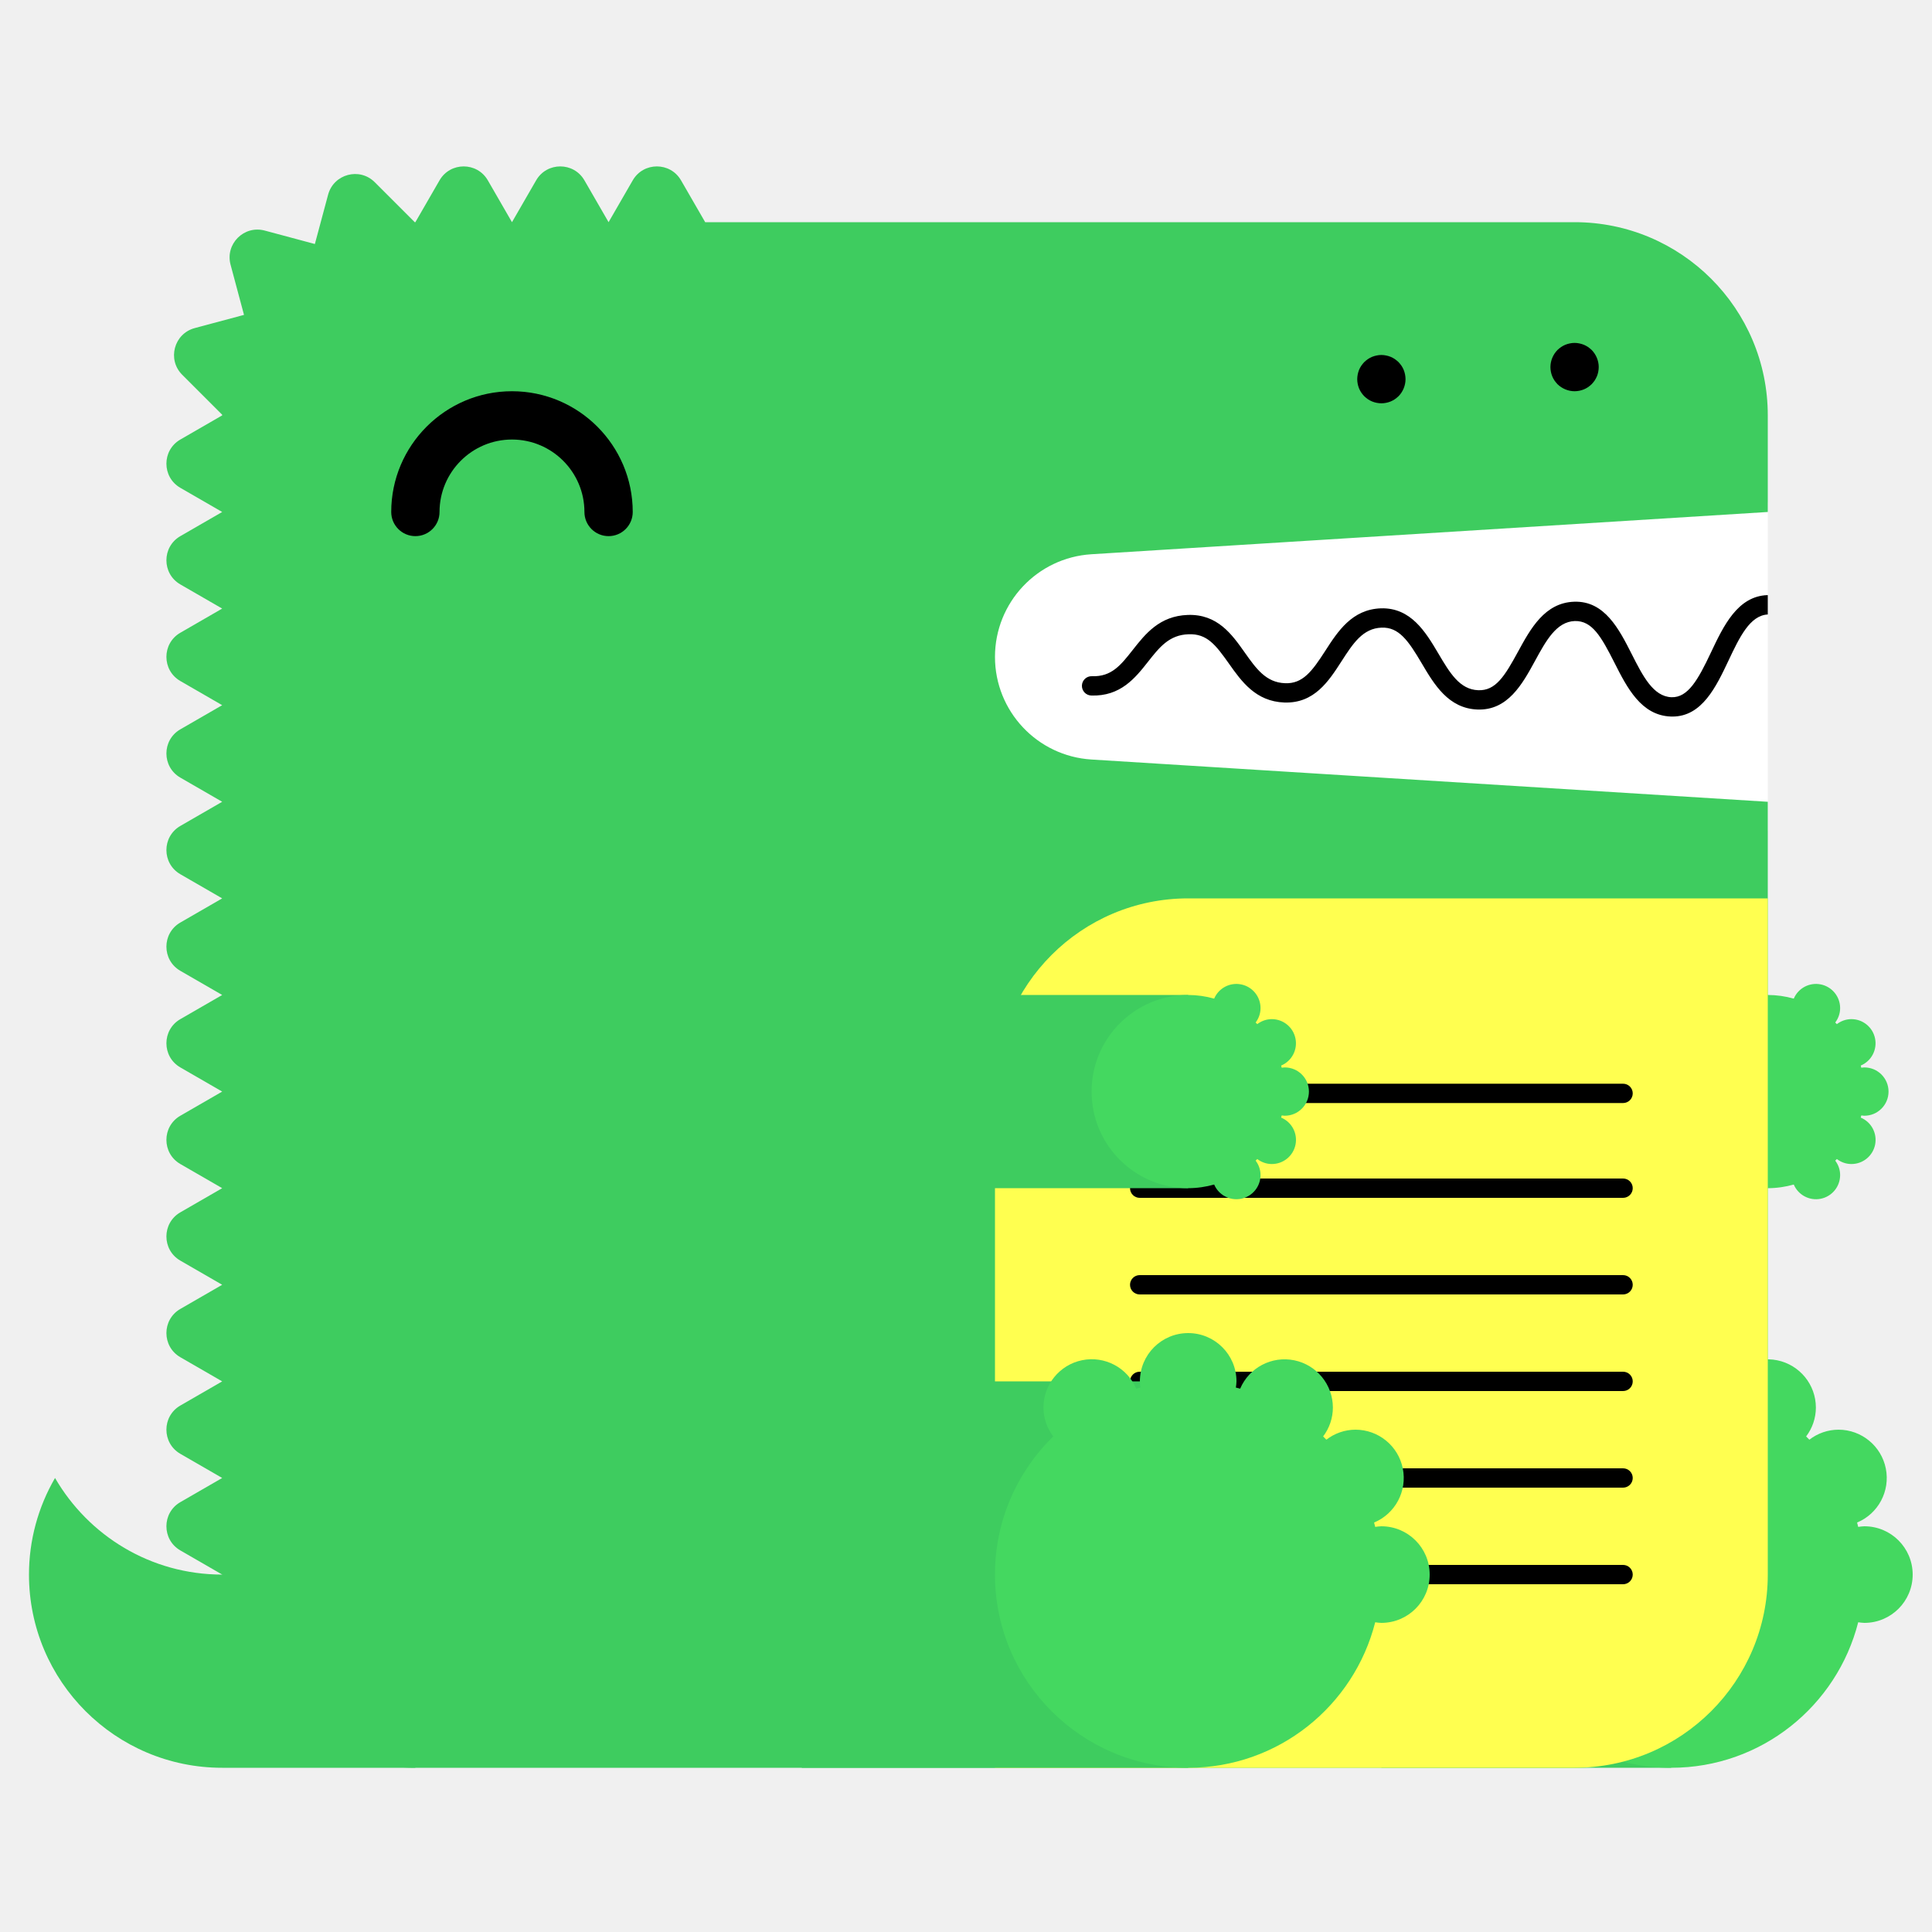
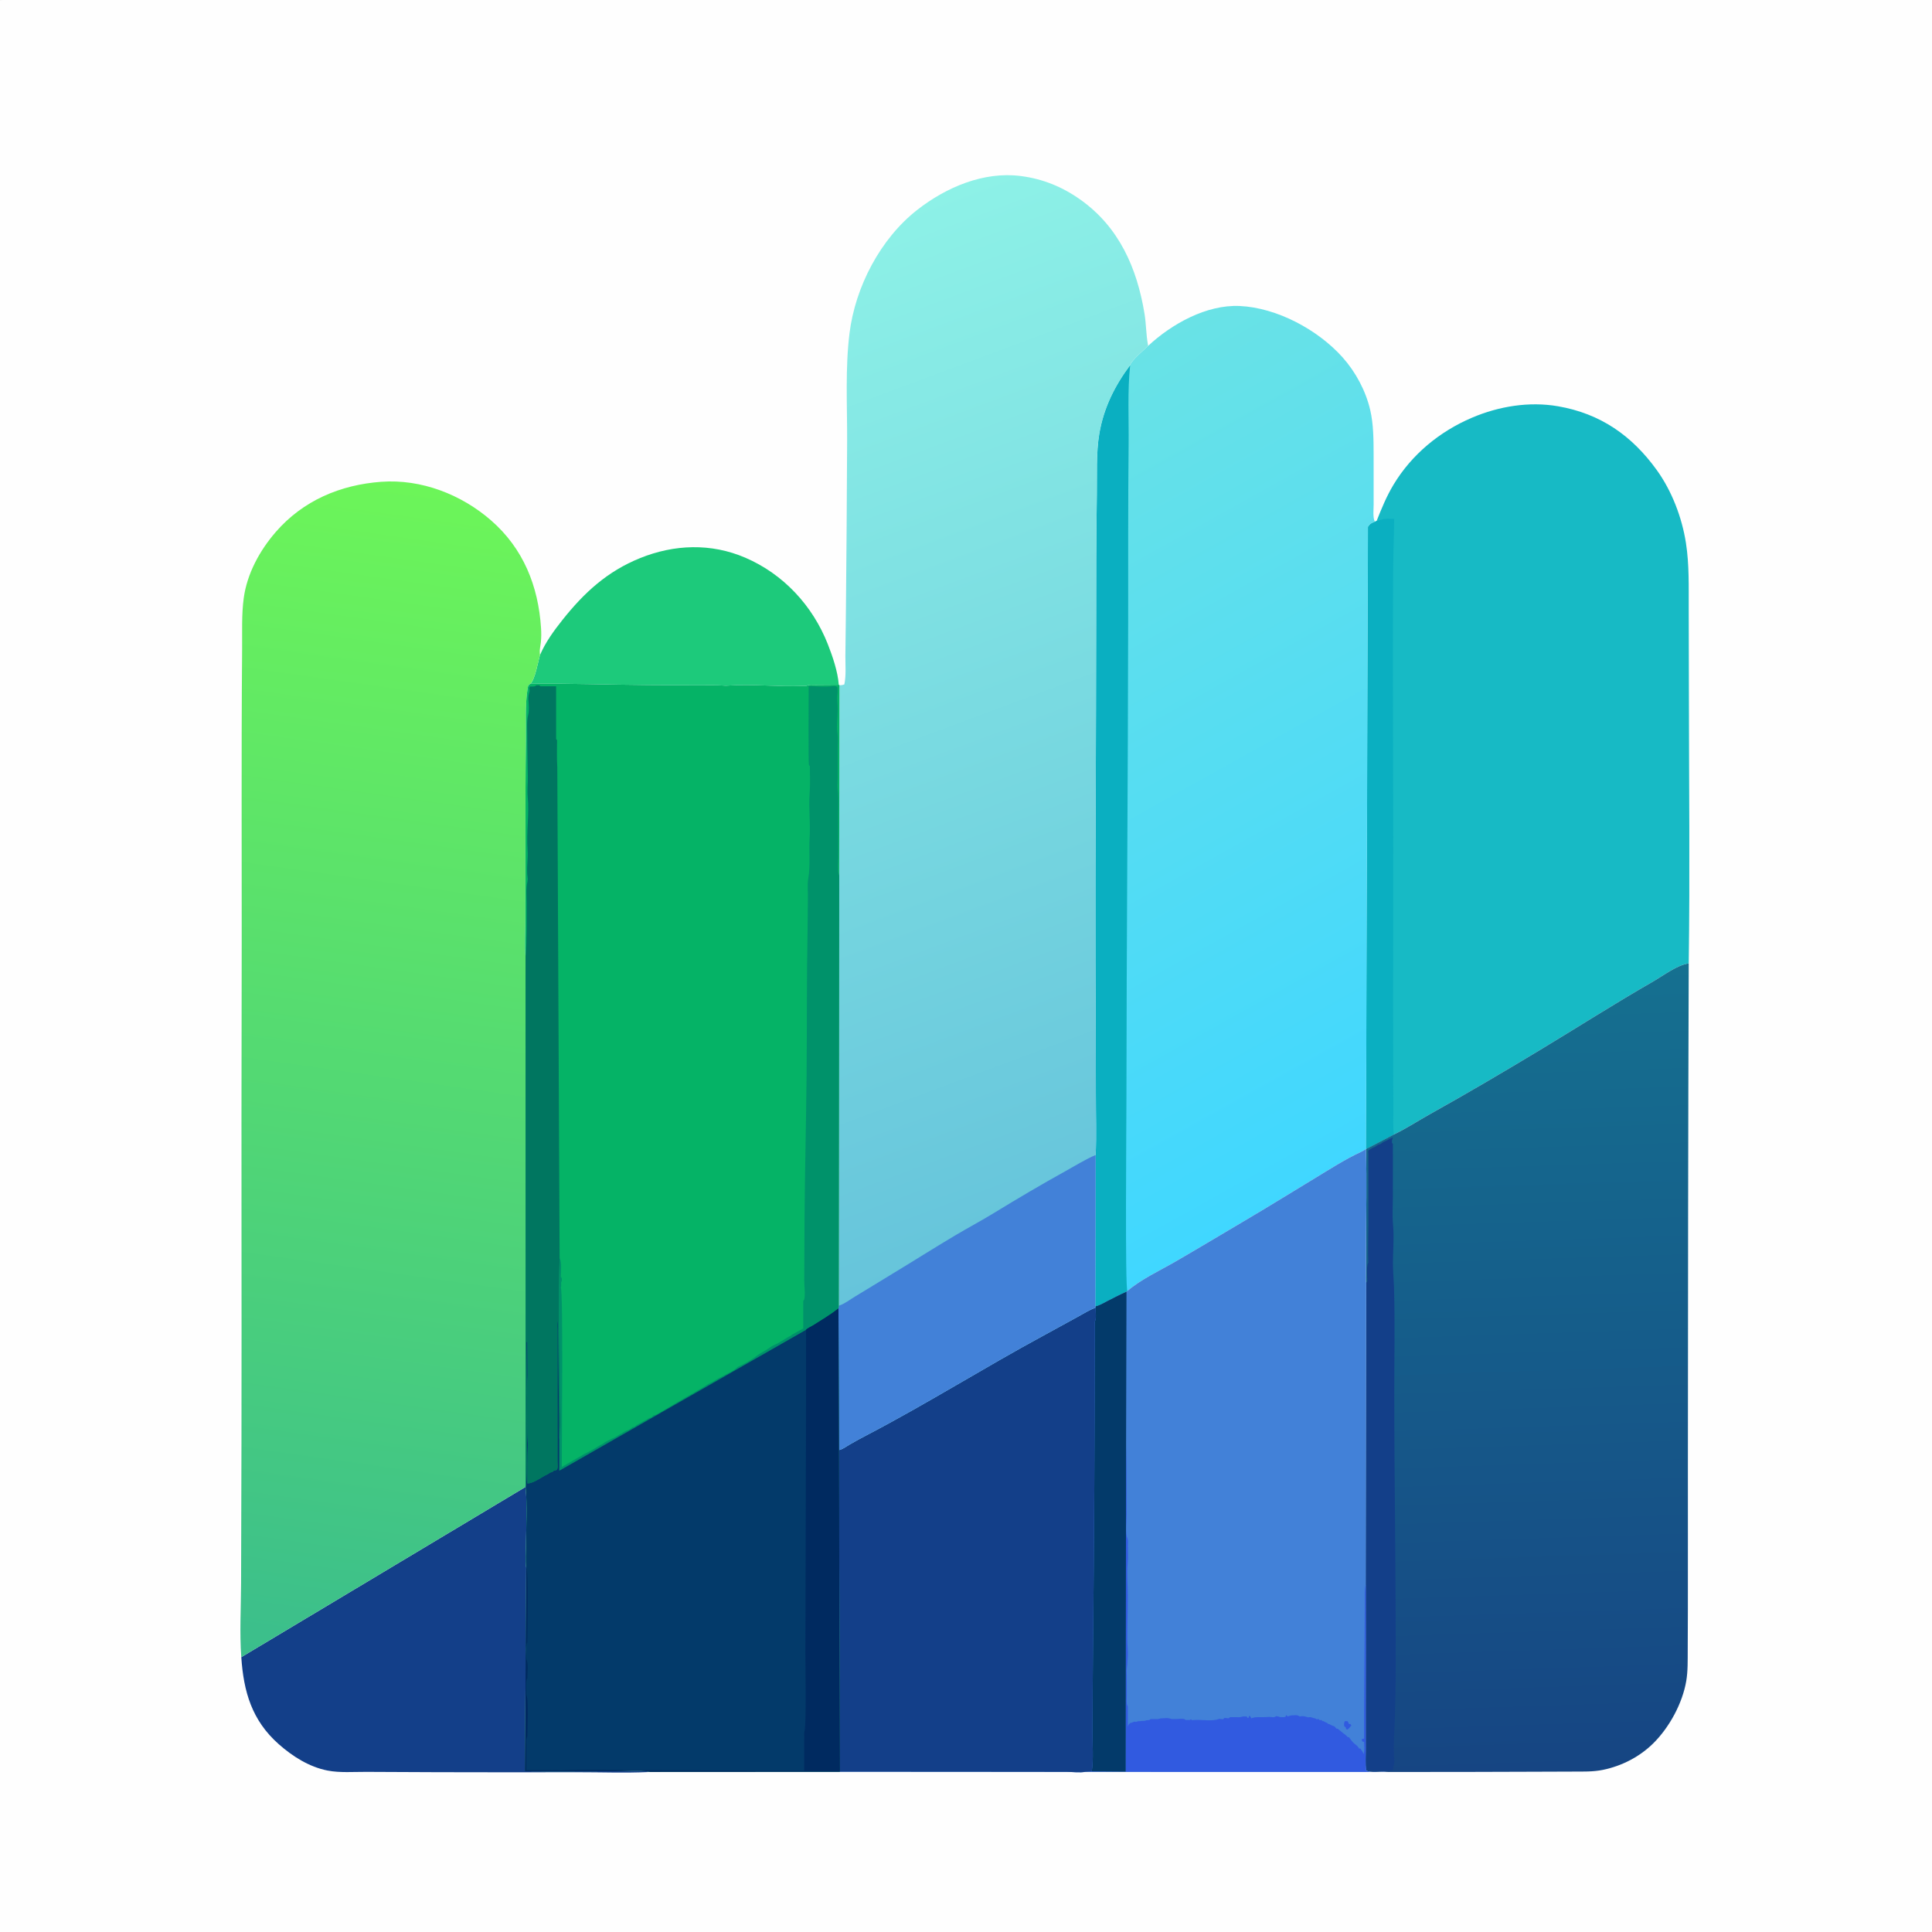
- <svg xmlns="http://www.w3.org/2000/svg" width="200" height="200" viewBox="0 0 200 200">
-   <g fill="none" fill-rule="evenodd">
-     <path fill="#FFF" d="M99 52h84v34H99z" />
-     <path d="M23 163c-7.398 0-13.843-4.027-17.303-10A19.886 19.886 0 0 0 3 163c0 11.046 8.954 20 20 20h20v-20H23z" fill="#3ECC5F" />
-     <path d="M112.98 57.376L183 53V43c0-11.046-8.954-20-20-20H73l-2.5-4.33c-1.112-1.925-3.889-1.925-5 0L63 23l-2.5-4.33c-1.111-1.925-3.889-1.925-5 0L53 23l-2.5-4.33c-1.111-1.925-3.889-1.925-5 0L43 23c-.022 0-.042.003-.065.003l-4.142-4.141c-1.57-1.571-4.252-.853-4.828 1.294l-1.369 5.104-5.192-1.392c-2.148-.575-4.111 1.389-3.535 3.536l1.39 5.193-5.102 1.367c-2.148.576-2.867 3.259-1.296 4.83l4.142 4.142c0 .021-.003.042-.003.064l-4.33 2.5c-1.925 1.111-1.925 3.889 0 5L23 53l-4.33 2.5c-1.925 1.111-1.925 3.889 0 5L23 63l-4.33 2.5c-1.925 1.111-1.925 3.889 0 5L23 73l-4.33 2.5c-1.925 1.111-1.925 3.889 0 5L23 83l-4.33 2.5c-1.925 1.111-1.925 3.889 0 5L23 93l-4.33 2.5c-1.925 1.111-1.925 3.889 0 5L23 103l-4.33 2.5c-1.925 1.111-1.925 3.889 0 5L23 113l-4.33 2.5c-1.925 1.111-1.925 3.889 0 5L23 123l-4.33 2.5c-1.925 1.111-1.925 3.889 0 5L23 133l-4.33 2.5c-1.925 1.111-1.925 3.889 0 5L23 143l-4.33 2.5c-1.925 1.111-1.925 3.889 0 5L23 153l-4.33 2.5c-1.925 1.111-1.925 3.889 0 5L23 163c0 11.046 8.954 20 20 20h120c11.046 0 20-8.954 20-20V83l-70.02-4.376A10.645 10.645 0 0 1 103 68c0-5.621 4.37-10.273 9.98-10.624" fill="#3ECC5F" />
-     <path fill="#3ECC5F" d="M143 183h30v-40h-30z" />
-     <path d="M193 158c-.219 0-.428.037-.639.064-.038-.15-.074-.301-.116-.451A5 5 0 0 0 190.32 148a4.96 4.96 0 0 0-3.016 1.036 26.531 26.531 0 0 0-.335-.336 4.955 4.955 0 0 0 1.011-2.987 5 5 0 0 0-9.599-1.959c-.148-.042-.297-.077-.445-.115.027-.211.064-.42.064-.639a5 5 0 0 0-5-5 5 5 0 0 0-5 5c0 .219.037.428.064.639-.148.038-.297.073-.445.115a4.998 4.998 0 0 0-9.599 1.959c0 1.125.384 2.151 1.011 2.987-3.717 3.632-6.031 8.693-6.031 14.3 0 11.046 8.954 20 20 20 9.339 0 17.16-6.41 19.361-15.064.211.027.42.064.639.064a5 5 0 0 0 5-5 5 5 0 0 0-5-5" fill="#44D860" />
-     <path fill="#3ECC5F" d="M153 123h30v-20h-30z" />
-     <path d="M193 115.5a2.5 2.5 0 1 0 0-5c-.109 0-.214.019-.319.032-.02-.075-.037-.15-.058-.225a2.501 2.501 0 0 0-.963-4.807c-.569 0-1.088.197-1.508.518a6.653 6.653 0 0 0-.168-.168c.314-.417.506-.931.506-1.494a2.5 2.5 0 0 0-4.8-.979A9.987 9.987 0 0 0 183 103c-5.522 0-10 4.478-10 10s4.478 10 10 10c.934 0 1.833-.138 2.69-.377a2.5 2.5 0 0 0 4.8-.979c0-.563-.192-1.077-.506-1.494.057-.055.113-.111.168-.168.42.321.939.518 1.508.518a2.5 2.5 0 0 0 .963-4.807c.021-.074.038-.15.058-.225.105.013.21.032.319.032" fill="#44D860" />
-     <path d="M63 55.5a2.5 2.5 0 0 1-2.5-2.5c0-4.136-3.364-7.5-7.5-7.5s-7.5 3.364-7.5 7.5a2.5 2.5 0 1 1-5 0c0-6.893 5.607-12.5 12.5-12.5S65.5 46.107 65.5 53a2.5 2.5 0 0 1-2.5 2.5" fill="#000" />
-     <path d="M103 183h60c11.046 0 20-8.954 20-20V93h-60c-11.046 0-20 8.954-20 20v70z" fill="#FFFF50" />
-     <path d="M168.02 124h-50.04a1 1 0 1 1 0-2h50.04a1 1 0 1 1 0 2m0 20h-50.04a1 1 0 1 1 0-2h50.04a1 1 0 1 1 0 2m0 20h-50.04a1 1 0 1 1 0-2h50.04a1 1 0 1 1 0 2m0-49.814h-50.04a1 1 0 1 1 0-2h50.04a1 1 0 1 1 0 2m0 19.814h-50.04a1 1 0 1 1 0-2h50.04a1 1 0 1 1 0 2m0 20h-50.04a1 1 0 1 1 0-2h50.04a1 1 0 1 1 0 2M183 61.611c-.012 0-.022-.006-.034-.005-3.09.105-4.552 3.196-5.842 5.923-1.346 2.85-2.387 4.703-4.093 4.647-1.889-.068-2.969-2.202-4.113-4.46-1.314-2.594-2.814-5.536-5.963-5.426-3.046.104-4.513 2.794-5.807 5.167-1.377 2.528-2.314 4.065-4.121 3.994-1.927-.07-2.951-1.805-4.136-3.813-1.321-2.236-2.848-4.75-5.936-4.664-2.994.103-4.465 2.385-5.763 4.4-1.373 2.13-2.335 3.428-4.165 3.351-1.973-.07-2.992-1.51-4.171-3.177-1.324-1.873-2.816-3.993-5.895-3.89-2.928.1-4.399 1.97-5.696 3.618-1.232 1.564-2.194 2.802-4.229 2.724a1 1 0 0 0-.072 2c3.017.101 4.545-1.8 5.872-3.487 1.177-1.496 2.193-2.787 4.193-2.855 1.926-.082 2.829 1.115 4.195 3.045 1.297 1.834 2.769 3.914 5.731 4.021 3.103.104 4.596-2.215 5.918-4.267 1.182-1.834 2.202-3.417 4.15-3.484 1.793-.067 2.769 1.35 4.145 3.681 1.297 2.197 2.766 4.686 5.787 4.796 3.125.108 4.634-2.62 5.949-5.035 1.139-2.088 2.214-4.06 4.119-4.126 1.793-.042 2.728 1.595 4.111 4.33 1.292 2.553 2.757 5.445 5.825 5.556l.169.003c3.064 0 4.518-3.075 5.805-5.794 1.139-2.41 2.217-4.68 4.067-4.773v-2z" fill="#000" />
-     <path fill="#3ECC5F" d="M83 183h40v-40H83z" />
-     <path d="M143 158c-.219 0-.428.037-.639.064-.038-.15-.074-.301-.116-.451A5 5 0 0 0 140.32 148a4.96 4.96 0 0 0-3.016 1.036 26.531 26.531 0 0 0-.335-.336 4.955 4.955 0 0 0 1.011-2.987 5 5 0 0 0-9.599-1.959c-.148-.042-.297-.077-.445-.115.027-.211.064-.42.064-.639a5 5 0 0 0-5-5 5 5 0 0 0-5 5c0 .219.037.428.064.639-.148.038-.297.073-.445.115a4.998 4.998 0 0 0-9.599 1.959c0 1.125.384 2.151 1.011 2.987-3.717 3.632-6.031 8.693-6.031 14.3 0 11.046 8.954 20 20 20 9.339 0 17.16-6.41 19.361-15.064.211.027.42.064.639.064a5 5 0 0 0 5-5 5 5 0 0 0-5-5" fill="#44D860" />
-     <path fill="#3ECC5F" d="M83 123h40v-20H83z" />
-     <path d="M133 115.5a2.5 2.5 0 1 0 0-5c-.109 0-.214.019-.319.032-.02-.075-.037-.15-.058-.225a2.501 2.501 0 0 0-.963-4.807c-.569 0-1.088.197-1.508.518a6.653 6.653 0 0 0-.168-.168c.314-.417.506-.931.506-1.494a2.5 2.5 0 0 0-4.8-.979A9.987 9.987 0 0 0 123 103c-5.522 0-10 4.478-10 10s4.478 10 10 10c.934 0 1.833-.138 2.69-.377a2.5 2.5 0 0 0 4.8-.979c0-.563-.192-1.077-.506-1.494.057-.055.113-.111.168-.168.42.321.939.518 1.508.518a2.5 2.5 0 0 0 .963-4.807c.021-.074.038-.15.058-.225.105.013.21.032.319.032" fill="#44D860" />
-     <path d="M143 41.75c-.16 0-.33-.02-.49-.05a2.52 2.52 0 0 1-.47-.14c-.15-.06-.29-.14-.431-.23-.13-.09-.259-.2-.38-.31-.109-.12-.219-.24-.309-.38s-.17-.28-.231-.43a2.619 2.619 0 0 1-.189-.96c0-.16.02-.33.05-.49.03-.16.08-.31.139-.47.061-.15.141-.29.231-.43.09-.13.2-.26.309-.38.121-.11.25-.22.38-.31.141-.09.281-.17.431-.23.149-.06.31-.11.47-.14.32-.07.65-.07.98 0 .159.03.32.08.47.14.149.06.29.14.43.23.13.09.259.2.38.31.11.12.22.25.31.38.09.14.17.28.23.43.06.16.11.31.14.47.029.16.05.33.05.49 0 .66-.271 1.31-.73 1.77-.121.11-.25.22-.38.31-.14.09-.281.17-.43.23a2.565 2.565 0 0 1-.96.19m20-1.25c-.66 0-1.3-.27-1.771-.73a3.802 3.802 0 0 1-.309-.38c-.09-.14-.17-.28-.231-.43a2.619 2.619 0 0 1-.189-.96c0-.66.27-1.3.729-1.77.121-.11.25-.22.38-.31.141-.09.281-.17.431-.23.149-.06.31-.11.47-.14.32-.07.66-.07.98 0 .159.03.32.08.47.14.149.06.29.14.43.23.13.09.259.2.38.31.459.47.73 1.11.73 1.77 0 .16-.021.33-.05.49-.03.16-.08.32-.14.47-.07.15-.14.29-.23.43-.09.13-.2.26-.31.38-.121.11-.25.22-.38.31-.14.09-.281.17-.43.23a2.565 2.565 0 0 1-.96.19" fill="#000" />
-   </g>
+ <svg xmlns="http://www.w3.org/2000/svg" width="512" height="512">
+   <path fill="#FEFEFE" transform="scale(0.666667 0.666667)" d="M0 0.188C1.702 -0.186 3.617 -0.01 5.355 -0.009C8.45 -0.008 11.544 -0.008 14.639 -0.009C26.605 -0.01 38.572 -0.01 50.538 -0.01C98.291 -0.01 146.045 -0.01 193.799 -0.01C385.199 -0.013 576.6 -0.008 768 0L768 767.812C766.298 768.186 764.383 768.01 762.645 768.009C759.55 768.008 756.456 768.008 753.361 768.009C741.395 768.01 729.428 768.01 717.462 768.01C669.708 768.01 621.955 768.01 574.201 768.01C382.801 768.013 191.4 768.008 -0 768L0 0.188Z" />
+   <path fill="#1DCA7B" transform="scale(0.666667 0.666667)" d="M214.673 260.358C216.831 255.299 220.237 250.64 223.643 246.36C232.249 235.543 241.398 227.135 254.421 221.865C268.025 216.361 282.666 215.846 296.247 221.684C311.431 228.211 323.045 240.766 329.081 256.098C330.966 260.888 333.068 267.088 333.423 272.205C330.353 272.25 327.284 272.266 324.214 272.276C322.909 272.28 321.587 272.062 320.438 272.701L319.5 272.658C309.504 273.099 299.402 271.839 289.453 272.528L288.562 272.581C284.816 272.259 280.948 272.423 277.179 272.412C270.635 272.392 264.091 272.349 257.547 272.305C241.995 272.199 226.393 271.628 210.852 271.795C212.767 269.884 213.826 263.155 214.673 260.358Z" />
+   <path fill="#133F89" transform="scale(0.666667 0.666667)" d="M208.943 591.056C209.665 598.725 209.144 606.673 209.108 614.377C209.094 617.221 208.819 620.377 209.19 623.189L208.691 704.1C220.38 704.206 232.071 704.099 243.761 704.097C248.315 704.097 253.979 703.457 258.416 704.319L257.443 704.424C248.315 704.848 238.991 704.475 229.833 704.491C211.107 704.522 192.382 704.53 173.656 704.471C164.336 704.441 155.016 704.403 145.696 704.345C140.696 704.314 135.079 704.779 130.181 703.817C122.896 702.387 116.271 698.18 110.782 693.318C100.113 683.868 96.838 672.472 95.919 658.748L208.943 591.056Z" />
+   <path fill="#17BAC5" transform="scale(0.666667 0.666667)" d="M547.219 207.106C549.198 202.13 551.18 197.256 553.954 192.657C561.197 180.644 572.247 171.54 585.114 166.052C595.778 161.504 607.839 159.51 619.312 161.492C636.175 164.405 648.697 173.127 658.601 186.869C664.603 195.197 668.593 205.688 670.184 215.812C671.537 224.425 671.26 233.3 671.291 241.995C671.332 253.165 671.348 264.335 671.359 275.506C671.395 311.316 671.8 347.173 671.295 382.978C666.608 383.633 661.341 387.741 657.179 390.133C641.775 398.984 626.833 408.547 611.625 417.713C597.466 426.247 583.142 434.684 568.704 442.735C563.846 445.444 559.036 448.6 554.04 451.003L542.994 456.76L543.792 209.438C544.641 208.09 545.119 208.032 546.537 207.389L547.219 207.106Z" />
+   <path fill="#0AAFC1" transform="scale(0.666667 0.666667)" d="M547.219 207.106C547.955 206.932 548.613 206.766 549.327 206.515C550.706 206.029 552.728 206.27 554.196 206.279C554.141 213.222 553.83 220.155 553.794 227.088C553.549 274.486 553.947 321.893 553.817 369.294C553.767 387.709 553.775 406.123 553.821 424.538C553.835 430.213 553.85 435.888 553.869 441.562C553.879 444.665 553.711 447.921 554.04 451.003L542.994 456.76L543.792 209.438C544.641 208.09 545.119 208.032 546.537 207.389L547.219 207.106Z" />
+   <defs>
+     <linearGradient id="gradient_0" gradientUnits="userSpaceOnUse" x1="633.938" y1="703.312" x2="623.647" y2="385.31">
+       <stop offset="0" stop-color="#164583" />
+       <stop offset="1" stop-color="#157090" />
+     </linearGradient>
+   </defs>
+   <path fill="url(#gradient_0)" transform="scale(0.666667 0.666667)" d="M554.04 451.003C559.036 448.6 563.846 445.444 568.704 442.735C583.142 434.684 597.466 426.247 611.625 417.713C626.833 408.547 641.775 398.984 657.179 390.133C661.341 387.741 666.608 383.633 671.295 382.978C671.051 449.817 670.993 516.671 670.96 583.511C670.951 602.239 670.988 620.966 670.955 639.694C670.945 645.127 670.93 650.56 670.896 655.993C670.871 660.005 670.987 664.248 670.312 668.212C668.807 677.061 663.678 686.514 657.351 692.848C651.901 698.304 644.76 701.982 637.219 703.542C633.247 704.364 629.25 704.216 625.217 704.234C619.514 704.26 613.811 704.277 608.109 704.293C589.287 704.344 570.462 704.44 551.641 704.379L551.019 704.352C548.733 704.089 545.005 704.881 543.025 703.814C542.738 701.132 542.913 698.278 542.904 695.575C542.887 690.412 542.898 685.249 542.9 680.087C542.908 663.321 542.957 646.554 542.901 629.789L543.075 509.884C542.84 508.451 543.025 506.669 543.024 505.197C543.024 502.009 543.024 498.821 543.028 495.634C543.046 482.683 543.343 469.706 542.994 456.76L554.04 451.003Z" />
+   <path fill="#133F89" transform="scale(0.666667 0.666667)" d="M543.075 509.884L543.538 509.424C543.528 507.709 543.042 503.231 543.934 501.938C543.701 497.332 543.943 492.644 543.947 488.024C543.957 478.16 543.989 468.257 543.934 458.438L543.842 457.875C544.101 457.182 543.939 457.221 544.651 456.864C545.053 456.663 545.411 456.384 545.812 456.184L546.373 455.998L547.875 455.059L548.237 454.978C548.771 454.845 548.934 454.619 549.375 454.309C549.967 453.892 550.605 453.669 551.248 453.373L551.906 452.998C552.416 452.732 552.897 452.538 553.406 452.248L553.691 452.25L553.502 452.719C553.297 453.334 553.299 453.689 553.316 454.312L553.691 454.688C553.688 461.801 553.684 468.914 553.685 476.027C553.685 479.492 553.404 483.221 553.741 486.656C554.268 492.031 553.632 497.967 553.728 503.429C553.773 505.989 554.05 508.704 554.129 511.312C554.556 525.412 554.242 539.627 554.243 553.739C554.247 590.03 554.912 626.317 554.811 662.608C554.791 669.461 554.687 676.4 554.463 683.25C554.281 688.824 553.802 694.375 554.25 699.938C554.364 701.349 553.672 702.138 553.783 703.5C553.169 704.114 549.461 703.887 548.42 703.888C547.841 703.888 547.32 703.833 546.75 703.783C545.639 703.685 544.517 703.831 543.406 703.627L543.025 703.814C542.738 701.132 542.913 698.278 542.904 695.575C542.887 690.412 542.898 685.249 542.9 680.087C542.908 663.321 542.957 646.554 542.901 629.789L543.075 509.884Z" />
+   <defs>
+     <linearGradient id="gradient_1" gradientUnits="userSpaceOnUse" x1="467.812" y1="129.562" x2="625.706" y2="413.118">
+       <stop offset="0" stop-color="#69E2E6" />
+       <stop offset="1" stop-color="#40D7FF" />
+     </linearGradient>
+   </defs>
+   <path fill="url(#gradient_1)" transform="scale(0.666667 0.666667)" d="M456.418 137.481C465.765 128.776 479.612 121.031 492.8 121.638C507.613 122.32 523.903 131.091 533.67 142.024C538.901 147.878 542.916 155.365 544.689 163.021C546.008 168.719 546.009 174.761 546.032 180.585C546.058 187.259 546.037 193.934 546.041 200.609C546.042 202.399 545.644 205.838 546.537 207.389C545.119 208.032 544.641 208.09 543.792 209.438L542.994 456.76C542.255 457.252 541.598 457.636 540.791 458.01C534.686 460.848 528.766 464.672 523.005 468.16C513.55 473.884 504.149 479.727 494.625 485.336C485.539 490.688 476.495 496.145 467.371 501.426C461.115 505.047 453.634 508.488 448.137 513.192L447.797 513.45C445.196 514.612 442.672 515.927 440.134 517.219C438.652 517.973 437.042 519.003 435.405 519.304L435.53 459.131C435.957 451.246 435.618 443.115 435.629 435.204C435.653 417.715 435.518 400.226 435.48 382.737C435.384 337.974 435.725 293.206 435.752 248.442C435.762 231.122 435.733 213.809 436.022 196.49C436.152 188.701 435.695 180.114 436.985 172.477C438.72 162.205 443.07 153.445 449.256 145.151C449.57 143.396 455.009 138.841 456.418 137.481Z" />
+   <path fill="#0AAFC1" transform="scale(0.666667 0.666667)" d="M449.256 145.151C448.153 155.483 448.753 166.347 448.644 176.762C448.401 200.005 448.487 223.255 448.464 246.499C448.4 310.269 447.813 374.04 447.77 437.809C447.764 446.691 447.21 511.855 448.137 513.192L447.797 513.45C445.196 514.612 442.672 515.927 440.134 517.219C438.652 517.973 437.042 519.003 435.405 519.304L435.53 459.131C435.957 451.246 435.618 443.115 435.629 435.204C435.653 417.715 435.518 400.226 435.48 382.737C435.384 337.974 435.725 293.206 435.752 248.442C435.762 231.122 435.733 213.809 436.022 196.49C436.152 188.701 435.695 180.114 436.985 172.477C438.72 162.205 443.07 153.445 449.256 145.151Z" />
+   <path fill="#4281D8" transform="scale(0.666667 0.666667)" d="M542.994 456.76C543.343 469.706 543.046 482.683 543.028 495.634C543.024 498.821 543.024 502.009 543.024 505.197C543.025 506.669 542.84 508.451 543.075 509.884L542.901 629.789C542.957 646.554 542.908 663.321 542.9 680.087C542.898 685.249 542.887 690.412 542.904 695.575C542.913 698.278 542.738 701.132 543.025 703.814C545.005 704.881 548.733 704.089 551.019 704.352L431.441 704.334C429.268 704.733 426.276 704.352 424.038 704.349C417.647 704.338 411.256 704.329 404.865 704.324C381.199 704.305 357.532 704.293 333.865 704.278L333.488 576.421C334.965 576.115 336.346 575.034 337.641 574.28C339.989 572.913 342.4 571.614 344.809 570.355C368.704 557.863 391.547 543.461 415.277 530.641C419.707 528.248 424.101 525.786 428.526 523.383C430.821 522.136 432.991 520.737 435.439 519.817L435.405 519.304C437.042 519.003 438.652 517.973 440.134 517.219C442.672 515.927 445.196 514.612 447.797 513.45L448.137 513.192C453.634 508.488 461.115 505.047 467.371 501.426C476.495 496.145 485.539 490.688 494.625 485.336C504.149 479.727 513.55 473.884 523.005 468.16C528.766 464.672 534.686 460.848 540.791 458.01C541.598 457.636 542.255 457.252 542.994 456.76Z" />
+   <path fill="#315AE0" transform="scale(0.666667 0.666667)" d="M534.566 684.187L535.688 684.191L536.25 685.312L536.812 685.316L537.184 685.875L536.434 686.812L535.664 687.512L535.127 687.373L534.941 686.625L534.377 686.248C534.19 685.304 534.258 685.111 534.566 684.187Z" />
+   <path fill="#315AE0" transform="scale(0.666667 0.666667)" d="M433.989 704.172L447.482 704.277L447.632 573.99C447.887 583.324 447.812 592.682 447.864 602.021C447.877 604.417 447.249 609.454 448.142 611.437C448.521 612.279 448.334 613.582 448.336 614.505C448.341 616.851 448.487 619.326 448.259 621.656C447.872 625.604 448.299 629.949 448.314 633.94C448.337 639.756 448.102 645.589 448.102 651.375C448.102 653.978 448.516 656.531 448.258 659.156C448.12 660.571 448.213 661.593 447.934 663C447.744 663.958 447.909 665.311 447.909 666.303C447.911 668.908 447.913 671.512 447.922 674.117C447.926 675.345 447.647 677.379 448.309 678.375L448.316 686.438L448.469 686.004C448.679 685.478 448.836 685.299 449.25 684.941L449.567 684.87C450.049 684.749 450.481 684.566 450.938 684.375L451.594 684.469L452.531 684.189L453.094 684.189L453.539 684.142C454.316 684.062 453.744 684.105 454.5 684.105C455.065 684.105 455.388 683.886 455.906 683.814L456.469 683.814C456.977 683.729 457.034 683.624 457.406 683.344L460.043 683.361C460.653 683.361 460.977 683.142 461.531 683.064L462.094 683.064L462.539 683.017L463.969 682.969C465.024 682.974 465.482 683.431 466.406 683.344L467.344 683.344C468.239 683.349 469.915 683.112 470.719 683.344C471.567 683.588 470.819 683.826 472.031 683.719L472.969 683.719L473.438 683.441L473.906 683.814L474.656 683.719C477.738 683.485 481.864 684.427 484.688 683.25L485.344 683.344L486.191 683.438L486.75 682.875L488.441 683.062L488.906 682.594L492.668 682.611C493.278 682.611 493.602 682.392 494.156 682.314L495.562 682.316L495.934 682.875L496.316 682.875L496.502 682.127L496.873 682.127L497.438 683.066L497.947 682.885C498.862 682.58 499.578 682.589 500.531 682.594C501.853 682.601 503.157 682.621 504.469 682.502C505.021 682.452 504.977 682.545 505.594 682.594C506.408 682.658 506.599 682.673 507.281 682.219C508.37 682.219 508.426 682.673 509.531 682.594C510.04 682.557 510.449 682.662 510.941 682.5L511.312 681.75L511.875 682.316L512.602 682.08C513.34 681.848 513.826 681.844 514.594 681.844L515.168 681.814C515.818 681.814 516.115 681.995 516.656 682.314L517.406 682.219C518.339 682.122 518.894 682.339 519.752 682.594C520.463 682.806 519.785 682.594 520.781 682.594C521.431 682.594 522.042 683.062 522.75 683.062L523.406 683.439L524.156 683.344L524.625 683.812L525.281 683.719L525.75 684.188L526.125 684.188L526.559 684.457C526.893 684.658 527.291 684.737 527.625 684.938L528 685.312L528.375 685.312L528.773 685.57C529.325 685.901 529.828 686.066 530.438 686.25L531.281 687.189L531.75 687.188C532.544 687.75 533.168 688.364 533.906 688.969L534.311 689.233C534.892 689.622 535.297 690.062 535.781 690.564L536.25 690.562L536.567 691.016C537.351 692.121 537.984 692.903 539.104 693.692C539.638 694.069 539.922 694.528 540.281 695.064L540.75 695.062C541.316 695.825 541.755 696.405 542.062 697.316C542.529 695.906 542.262 693.938 542.25 692.438L541.502 692.248L541.316 691.312L541.873 691.219L542.25 691.125C542.237 677.05 542.399 662.956 542.469 648.909C542.489 644.827 542.509 640.745 542.534 636.663C542.548 634.412 542.369 631.989 542.901 629.789C542.957 646.554 542.908 663.321 542.9 680.087C542.898 685.249 542.887 690.412 542.904 695.575C542.913 698.278 542.738 701.132 543.025 703.814C545.005 704.881 548.733 704.089 551.019 704.352L431.441 704.334L433.989 704.172Z" />
+   <path fill="#033A6A" transform="scale(0.666667 0.666667)" d="M435.405 519.304C437.042 519.003 438.652 517.973 440.134 517.219C442.672 515.927 445.196 514.612 447.797 513.45L447.632 573.99L447.482 704.277L433.989 704.172C434.763 699.164 434.226 693.31 434.25 688.192C434.3 677.141 434.372 666.091 434.487 655.041C434.937 611.817 435.188 568.602 435.184 525.375C435.963 524.206 435.493 521.277 435.439 519.817L435.405 519.304Z" />
+   <path fill="#133F89" transform="scale(0.666667 0.666667)" d="M333.488 576.421C334.965 576.115 336.346 575.034 337.641 574.28C339.989 572.913 342.4 571.614 344.809 570.355C368.704 557.863 391.547 543.461 415.277 530.641C419.707 528.248 424.101 525.786 428.526 523.383C430.821 522.136 432.991 520.737 435.439 519.817C435.493 521.277 435.963 524.206 435.184 525.375C435.188 568.602 434.937 611.817 434.487 655.041C434.372 666.091 434.3 677.141 434.25 688.192C434.226 693.31 434.763 699.164 433.989 704.172L431.441 704.334C429.268 704.733 426.276 704.352 424.038 704.349C417.647 704.338 411.256 704.329 404.865 704.324C381.199 704.305 357.532 704.293 333.865 704.278L333.488 576.421Z" />
+   <defs>
+     <linearGradient id="gradient_2" gradientUnits="userSpaceOnUse" x1="163.312" y1="192.562" x2="97.808" y2="657.363">
+       <stop offset="0" stop-color="#6CF559" />
+       <stop offset="1" stop-color="#3BBE8C" />
+     </linearGradient>
+   </defs>
+   <path fill="url(#gradient_2)" transform="scale(0.666667 0.666667)" d="M95.919 658.748C95.197 649.091 95.807 638.991 95.835 629.282C95.889 610.23 95.949 591.179 95.989 572.127C96.109 515.245 95.892 458.362 96.051 401.48C96.154 364.555 96.004 327.63 96.078 290.705C96.1 279.706 96.156 268.709 96.249 257.71C96.304 251.13 96.008 244.336 96.882 237.809C98.188 228.058 103.247 218.818 109.62 211.473C120.461 198.979 135.304 192.7 151.599 191.518C167.43 190.37 183.361 196.532 195.228 206.885C208.033 218.056 213.998 232.953 215.074 249.691C215.195 251.578 215.193 253.492 214.998 255.375C214.851 256.793 214.445 258.233 214.587 259.66L214.673 260.358C213.826 263.155 212.767 269.884 210.852 271.795C209.833 272.552 209.908 272.626 209.709 273.877C208.707 280.196 209.14 287.312 209.055 293.733C208.868 307.873 208.864 322.01 208.861 336.152C208.858 346.039 208.865 355.926 208.857 365.813C208.854 370.575 208.49 375.672 208.921 380.4L208.943 591.056L95.919 658.748Z" />
+   <defs>
+     <linearGradient id="gradient_3" gradientUnits="userSpaceOnUse" x1="334.312" y1="518.062" x2="194.672" y2="143.902">
+       <stop offset="0" stop-color="#66C4DB" />
+       <stop offset="1" stop-color="#8DF1E7" />
+     </linearGradient>
+   </defs>
+   <path fill="url(#gradient_3)" transform="scale(0.666667 0.666667)" d="M333.701 272.38C334.451 272.399 334.933 272.315 335.639 272.062C336.403 268.547 336.025 264.343 336.053 260.71C336.102 254.383 336.217 248.057 336.273 241.73C336.469 219.486 336.684 197.246 336.748 175.002C336.788 161.026 335.969 146.299 337.695 132.452C339.989 114.043 349.975 94.837 364.682 83.377C376.127 74.459 391.021 68.054 405.815 69.978C414.504 71.107 422.191 74.212 429.365 79.281C444.819 90.2 451.987 106.516 454.967 124.744C455.624 128.759 455.575 132.939 456.307 136.904L456.418 137.481C455.009 138.841 449.57 143.396 449.256 145.151C443.07 153.445 438.72 162.205 436.985 172.477C435.695 180.114 436.152 188.701 436.022 196.49C435.733 213.809 435.762 231.122 435.752 248.442C435.725 293.206 435.384 337.974 435.48 382.737C435.518 400.226 435.653 417.715 435.629 435.204C435.618 443.115 435.957 451.246 435.53 459.131L435.405 519.304L435.439 519.817C432.991 520.737 430.821 522.136 428.526 523.383C424.101 525.786 419.707 528.248 415.277 530.641C391.547 543.461 368.704 557.863 344.809 570.355C342.4 571.614 339.989 572.913 337.641 574.28C336.346 575.034 334.965 576.115 333.488 576.421L333.3 520.131L333.42 519.073L333.592 348.061L333.701 272.38Z" />
+   <path fill="#4281D8" transform="scale(0.666667 0.666667)" d="M435.53 459.131L435.405 519.304L435.439 519.817C432.991 520.737 430.821 522.136 428.526 523.383C424.101 525.786 419.707 528.248 415.277 530.641C391.547 543.461 368.704 557.863 344.809 570.355C342.4 571.614 339.989 572.913 337.641 574.28C336.346 575.034 334.965 576.115 333.488 576.421L333.3 520.131L333.42 519.073L333.729 518.928C335.782 518.264 337.903 516.589 339.787 515.46C344.814 512.45 349.784 509.353 354.797 506.32C363.067 501.317 371.223 496.138 379.531 491.196C384.705 488.118 390.036 485.292 395.167 482.152C404.516 476.431 413.861 470.911 423.449 465.595C427.399 463.405 431.376 460.903 435.53 459.131Z" />
+   <path fill="#05B366" transform="scale(0.666667 0.666667)" d="M210.852 271.795C226.393 271.628 241.995 272.199 257.547 272.305C264.091 272.349 270.635 272.392 277.179 272.412C280.948 272.423 284.816 272.259 288.562 272.581L289.453 272.528C299.402 271.839 309.504 273.099 319.5 272.658L320.438 272.701C321.587 272.062 322.909 272.28 324.214 272.276C327.284 272.266 330.353 272.25 333.423 272.205L333.701 272.38L333.592 348.061L333.42 519.073L333.3 520.131L333.488 576.421L333.865 704.278L258.416 704.319C253.979 703.457 248.315 704.097 243.761 704.097C232.071 704.099 220.38 704.206 208.691 704.1L209.19 623.189C208.819 620.377 209.094 617.221 209.108 614.377C209.144 606.673 209.665 598.725 208.943 591.056L208.921 380.4C208.49 375.672 208.854 370.575 208.857 365.813C208.865 355.926 208.858 346.039 208.861 336.152C208.864 322.01 208.868 307.873 209.055 293.733C209.14 287.312 208.707 280.196 209.709 273.877C209.908 272.626 209.833 272.552 210.852 271.795Z" />
+   <path fill="#00926A" transform="scale(0.666667 0.666667)" d="M222.46 500.189C223.427 501.488 222.947 505.824 222.934 507.562C223.522 508.151 223.309 508.45 223.309 509.25C222.728 509.836 223.353 510.827 222.934 511.875C223.922 513.358 223.309 575.448 223.309 583.163L229.877 579.377C230.854 578.97 231.558 578.313 232.502 577.877C234 577.185 235.564 576.282 237 575.441L238.502 574.502L239.625 573.941L240.377 573.377C241.564 572.798 242.916 571.98 244.127 571.502C245.118 571.11 245.802 570.439 246.752 570.002C247.43 569.69 248.072 569.135 248.719 568.877C249.592 568.528 250.354 568.31 251.052 567.612C251.421 567.243 251.675 567.293 252.188 567.191C252.612 566.767 252.969 566.534 253.502 566.252L256.747 564.436L257.25 564.191L257.812 563.816C258.471 563.497 258.808 563.618 259.383 563.043L259.688 562.691C260.413 562.515 260.921 562.381 261.551 561.961L273.377 555.002C273.967 554.691 274.503 554.445 275.062 554.072L278.25 552.191C279.678 551.521 281.004 550.332 282.377 549.752C283.569 549.248 284.463 548.506 285.616 547.931L286.664 547.38C288.516 546.296 291.527 545.108 292.999 543.636C293.359 543.276 293.143 543.417 293.667 543.183C295.853 542.21 298.851 540.519 300.703 539.037C301.952 538.038 303.528 537.332 304.875 536.441L305.719 535.877C306.2 535.632 306.412 535.38 306.844 535.127C307.739 534.601 308.779 534.252 309.691 533.709L313.502 531.377C314.402 530.963 313.763 531.453 314.396 530.909L314.719 530.627C316.202 529.75 317.797 528.932 319.316 528.095L319.316 517.125C319.44 516.939 319.623 516.78 319.688 516.566C320.206 514.852 319.694 511.072 319.7 509.118C319.725 500.786 319.755 492.453 319.818 484.121C319.963 465.011 320.463 445.901 320.634 426.792C320.802 408.125 320.652 389.459 321.004 370.794C321.097 365.903 321.109 361.01 321.147 356.118C321.164 353.899 320.923 351.296 321.307 349.125C322.208 344.038 321.505 338.174 321.842 333C322.221 327.181 321.392 321.139 321.842 315.375C322.121 311.796 321.939 308.1 321.934 304.5C321.81 304.375 321.645 304.28 321.562 304.125C321.291 303.614 321.456 276.327 321.455 272.714C324.522 272.833 328.295 273.178 331.314 272.718C332.124 272.595 332.207 272.805 332.906 273.186C332.964 274.159 333.061 275.103 332.903 276.07C332.614 277.838 333.017 280.03 333.018 281.877C333.02 284.823 332.44 288.542 332.903 291.375C333.227 293.362 333.016 295.663 333.017 297.687C333.02 301.513 333.017 305.339 333.005 309.164C333 310.782 332.774 312.454 333 314.062C333.434 317.154 333.202 320.481 333.207 323.614C333.215 329.332 333.219 335.05 333.234 340.769C333.239 342.739 332.881 345.709 333.428 347.551L333.592 348.061L333.42 519.073L333.3 520.131C330.107 522.634 326.716 524.665 323.289 526.813C322.719 527.171 320.736 528.119 320.434 528.596L222.343 584.613L222.331 572.04C223.151 565.864 222.471 558.733 222.463 552.469C222.44 535.104 221.791 517.53 222.46 500.189Z" />
+   <path fill="#007660" transform="scale(0.666667 0.666667)" d="M208.921 380.4L208.965 379.905C209.509 373.144 209.32 366.183 209.37 359.396C209.391 356.639 209.043 353.295 209.634 350.625C209.778 349.974 209.829 349.465 209.722 348.81C209.161 345.374 209.988 341.367 209.717 337.875C209.172 330.869 210.444 323.586 209.759 316.594C209.519 314.14 209.859 311.406 209.822 308.913C209.74 303.393 209.583 297.849 209.59 292.305C209.594 289.576 209.301 286.686 210 284.062C210.402 282.554 210.185 279.727 210.031 278.156C209.935 277.175 210.14 275.999 210.446 275.07C210.63 274.51 210.494 274.12 210.375 273.562L210.656 272.906C211.535 272.866 212.556 273.065 213.188 272.434C213.984 272.436 214.287 272.227 214.875 272.809L221.066 272.809L221.066 293.812L221.441 294.188C221.435 297.737 221.3 301.342 221.533 304.875L222.46 500.189C221.791 517.53 222.44 535.104 222.463 552.469C222.471 558.733 223.151 565.864 222.331 572.04L222.276 571.599L221.812 524.732C221.44 526.011 221.602 527.46 221.602 528.789C221.601 531.459 221.603 534.13 221.606 536.8C221.618 551.571 221.615 566.343 221.623 581.114C221.624 582.07 222.021 583.996 221.062 584.441L220.127 584.627C219.704 585.049 219.735 585.131 219.142 585.249C218.469 585.382 218.413 585.603 217.875 585.941L216.752 586.502L216.083 586.887C214.36 587.869 211.578 589.75 209.625 589.688C209.613 584.675 209.582 579.68 209.809 574.688C209.875 573.225 209.638 571.666 209.625 570.188C209.556 562.533 209.124 554.349 209.717 546.75L209.625 533.438L209.246 533.438C209.243 540.227 210.044 588.911 208.943 591.056L208.921 380.4Z" />
+   <path fill="#033A6A" transform="scale(0.666667 0.666667)" d="M320.434 528.596C320.736 528.119 322.719 527.171 323.289 526.813C326.716 524.665 330.107 522.634 333.3 520.131L333.488 576.421L333.865 704.278L258.416 704.319C253.979 703.457 248.315 704.097 243.761 704.097C232.071 704.099 220.38 704.206 208.691 704.1L209.19 623.189C208.819 620.377 209.094 617.221 209.108 614.377C209.144 606.673 209.665 598.725 208.943 591.056C210.044 588.911 209.243 540.227 209.246 533.438L209.625 533.438L209.717 546.75C209.124 554.349 209.556 562.533 209.625 570.188C209.638 571.666 209.875 573.225 209.809 574.688C209.582 579.68 209.613 584.675 209.625 589.688C211.578 589.75 214.36 587.869 216.083 586.887L216.752 586.502L217.875 585.941C218.413 585.603 218.469 585.382 219.142 585.249C219.735 585.131 219.704 585.049 220.127 584.627L221.062 584.441C222.021 583.996 221.624 582.07 221.623 581.114C221.615 566.343 221.618 551.571 221.606 536.8C221.603 534.13 221.601 531.459 221.602 528.789C221.602 527.46 221.44 526.011 221.812 524.732L222.276 571.599L222.331 572.04L222.343 584.613L320.434 528.596Z" />
+   <path fill="#002A60" transform="scale(0.666667 0.666667)" d="M320.434 528.596C320.736 528.119 322.719 527.171 323.289 526.813C326.716 524.665 330.107 522.634 333.3 520.131L333.488 576.421L333.865 704.278L258.416 704.319C253.979 703.457 248.315 704.097 243.761 704.097C232.071 704.099 220.38 704.206 208.691 704.1L209.19 623.189C210.21 624.689 209.631 649.01 209.625 652.875C208.804 654.107 209.25 657.995 209.25 659.625C210.115 660.923 209.625 665.381 209.625 667.125C208.804 668.357 209.25 672.245 209.25 673.875C210.247 675.37 209.625 687.666 209.625 690.375C209.009 691.299 209.25 692.611 209.25 693.723C209.25 697.04 209.25 700.356 209.25 703.672L218.438 703.691C219.753 703.783 221.066 703.611 222.364 703.738L222.75 703.783C232.632 703.291 242.721 703.678 252.63 703.679C274.986 703.68 297.365 703.943 319.691 703.875L319.706 688.5C320.624 687.1 320.146 660.901 320.152 657.405C320.221 614.468 320.437 571.532 320.434 528.596Z" />
</svg>
